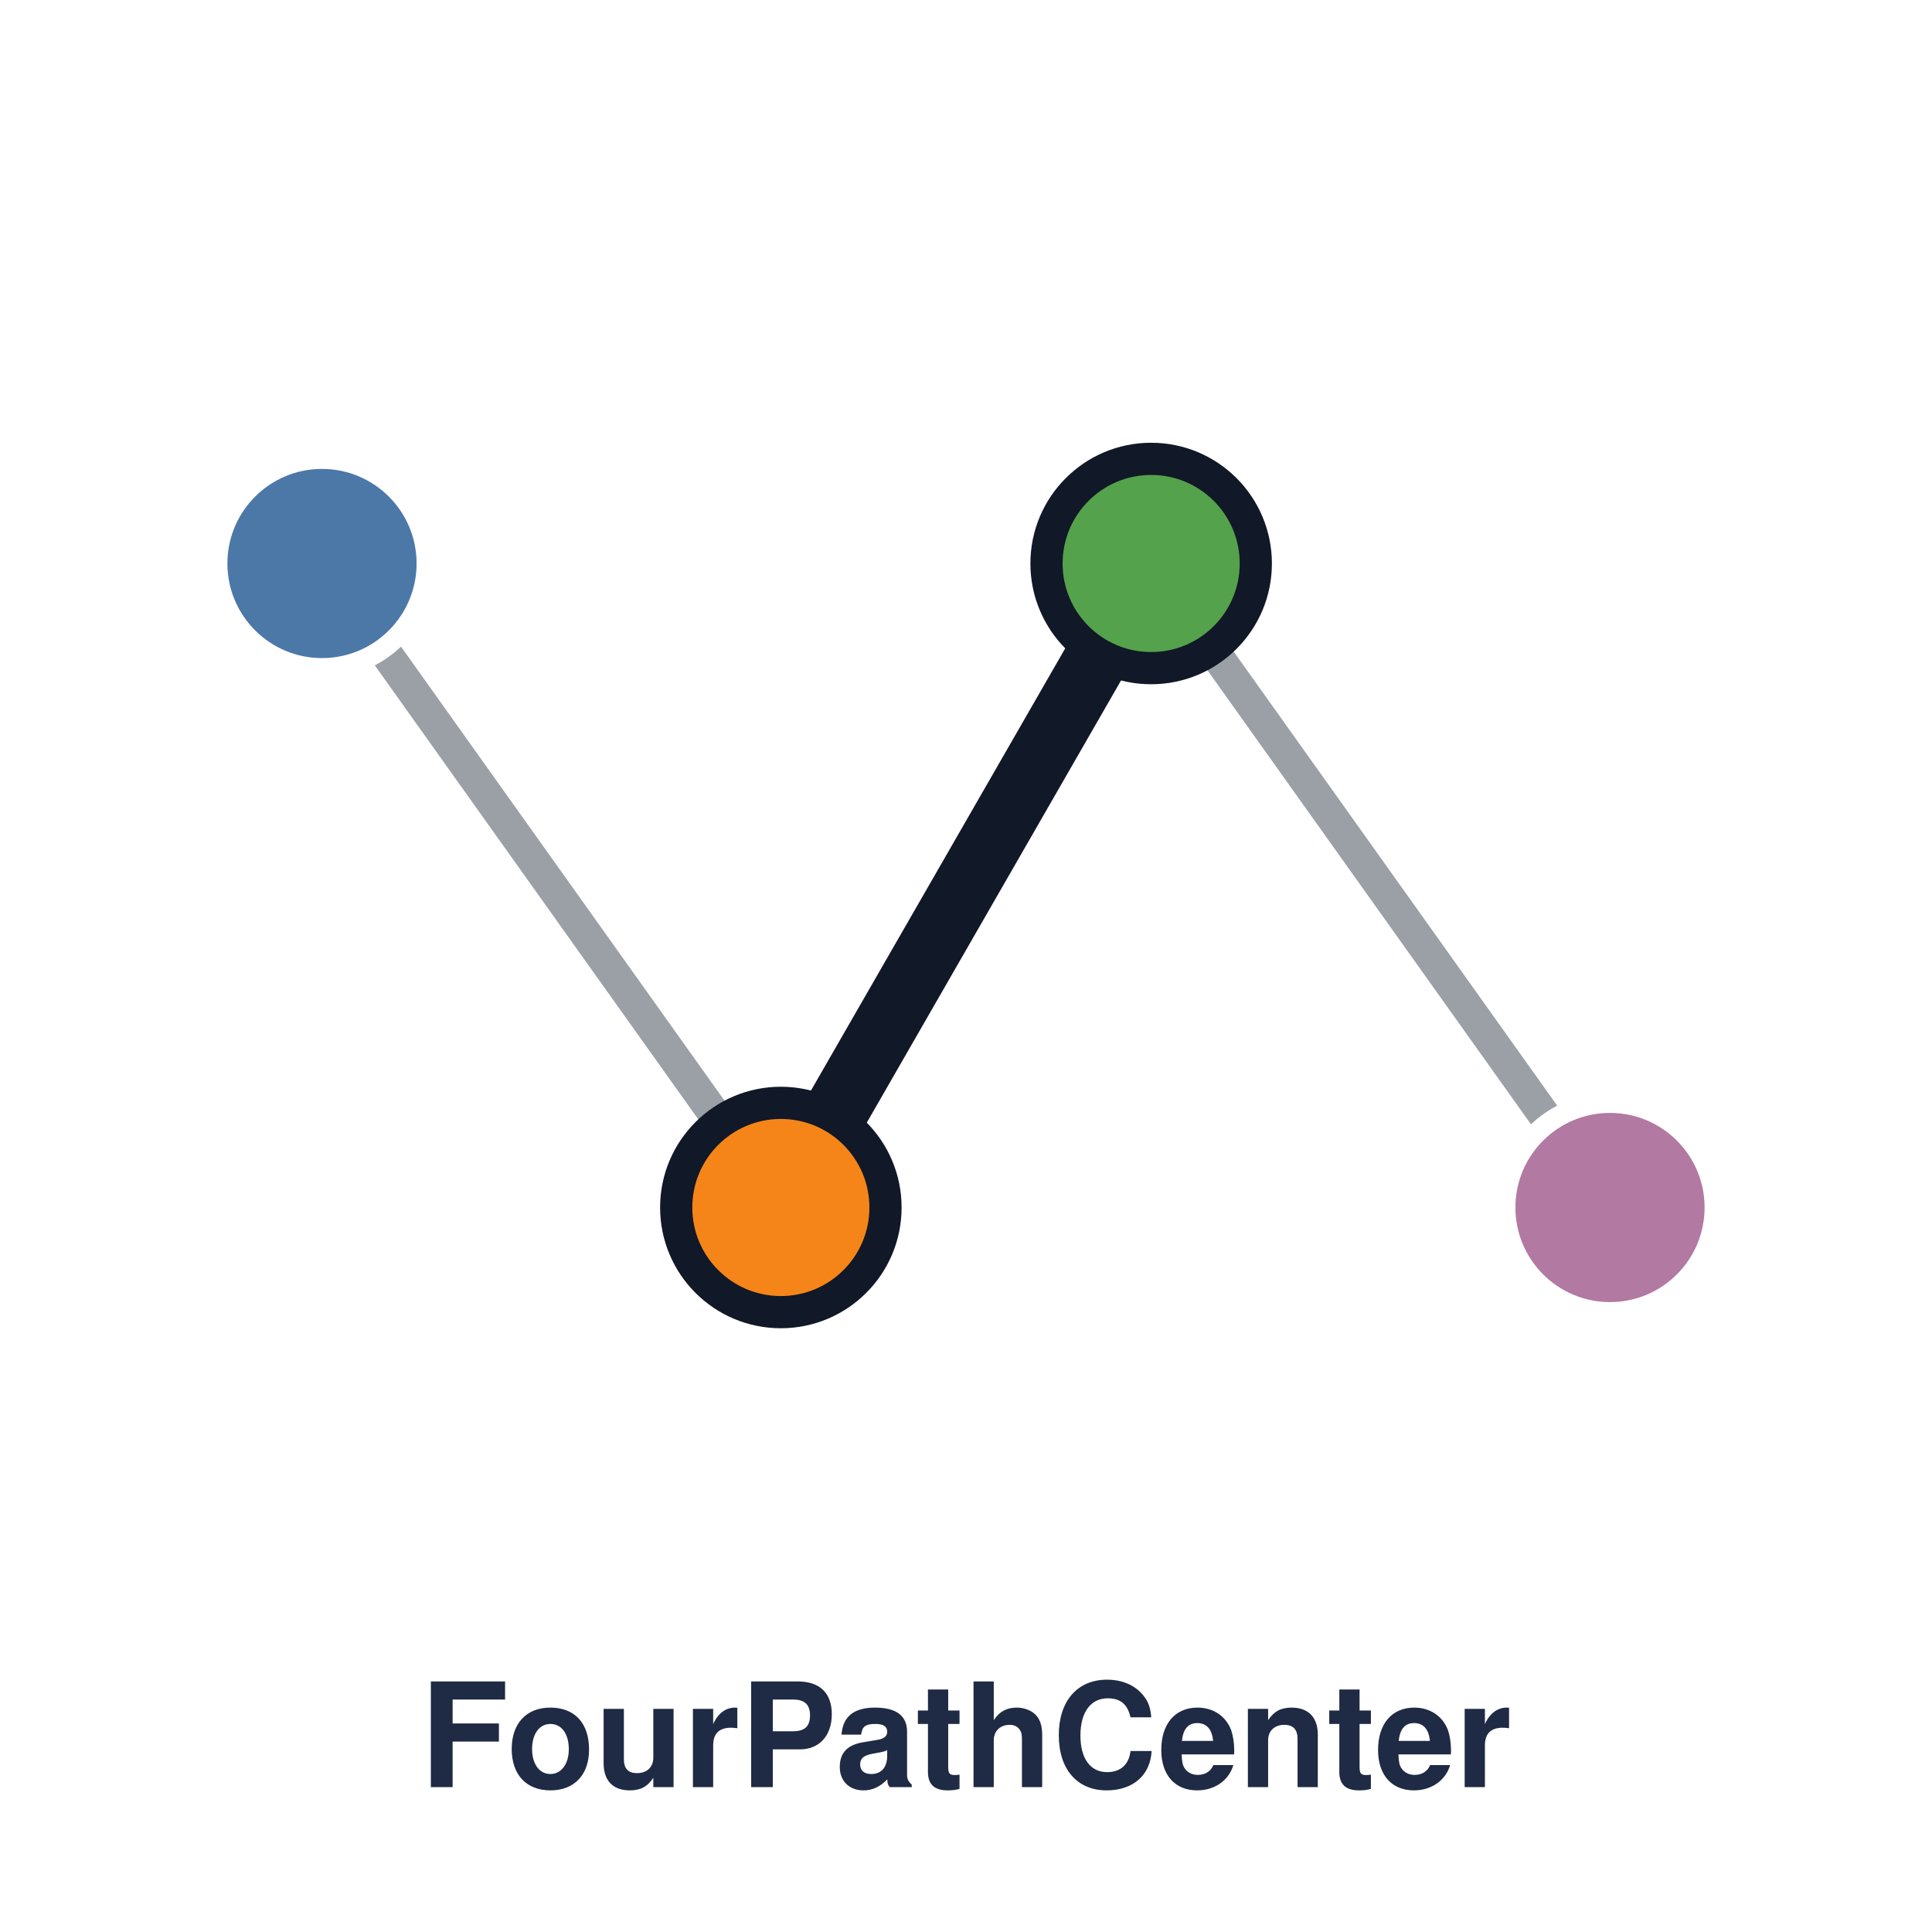
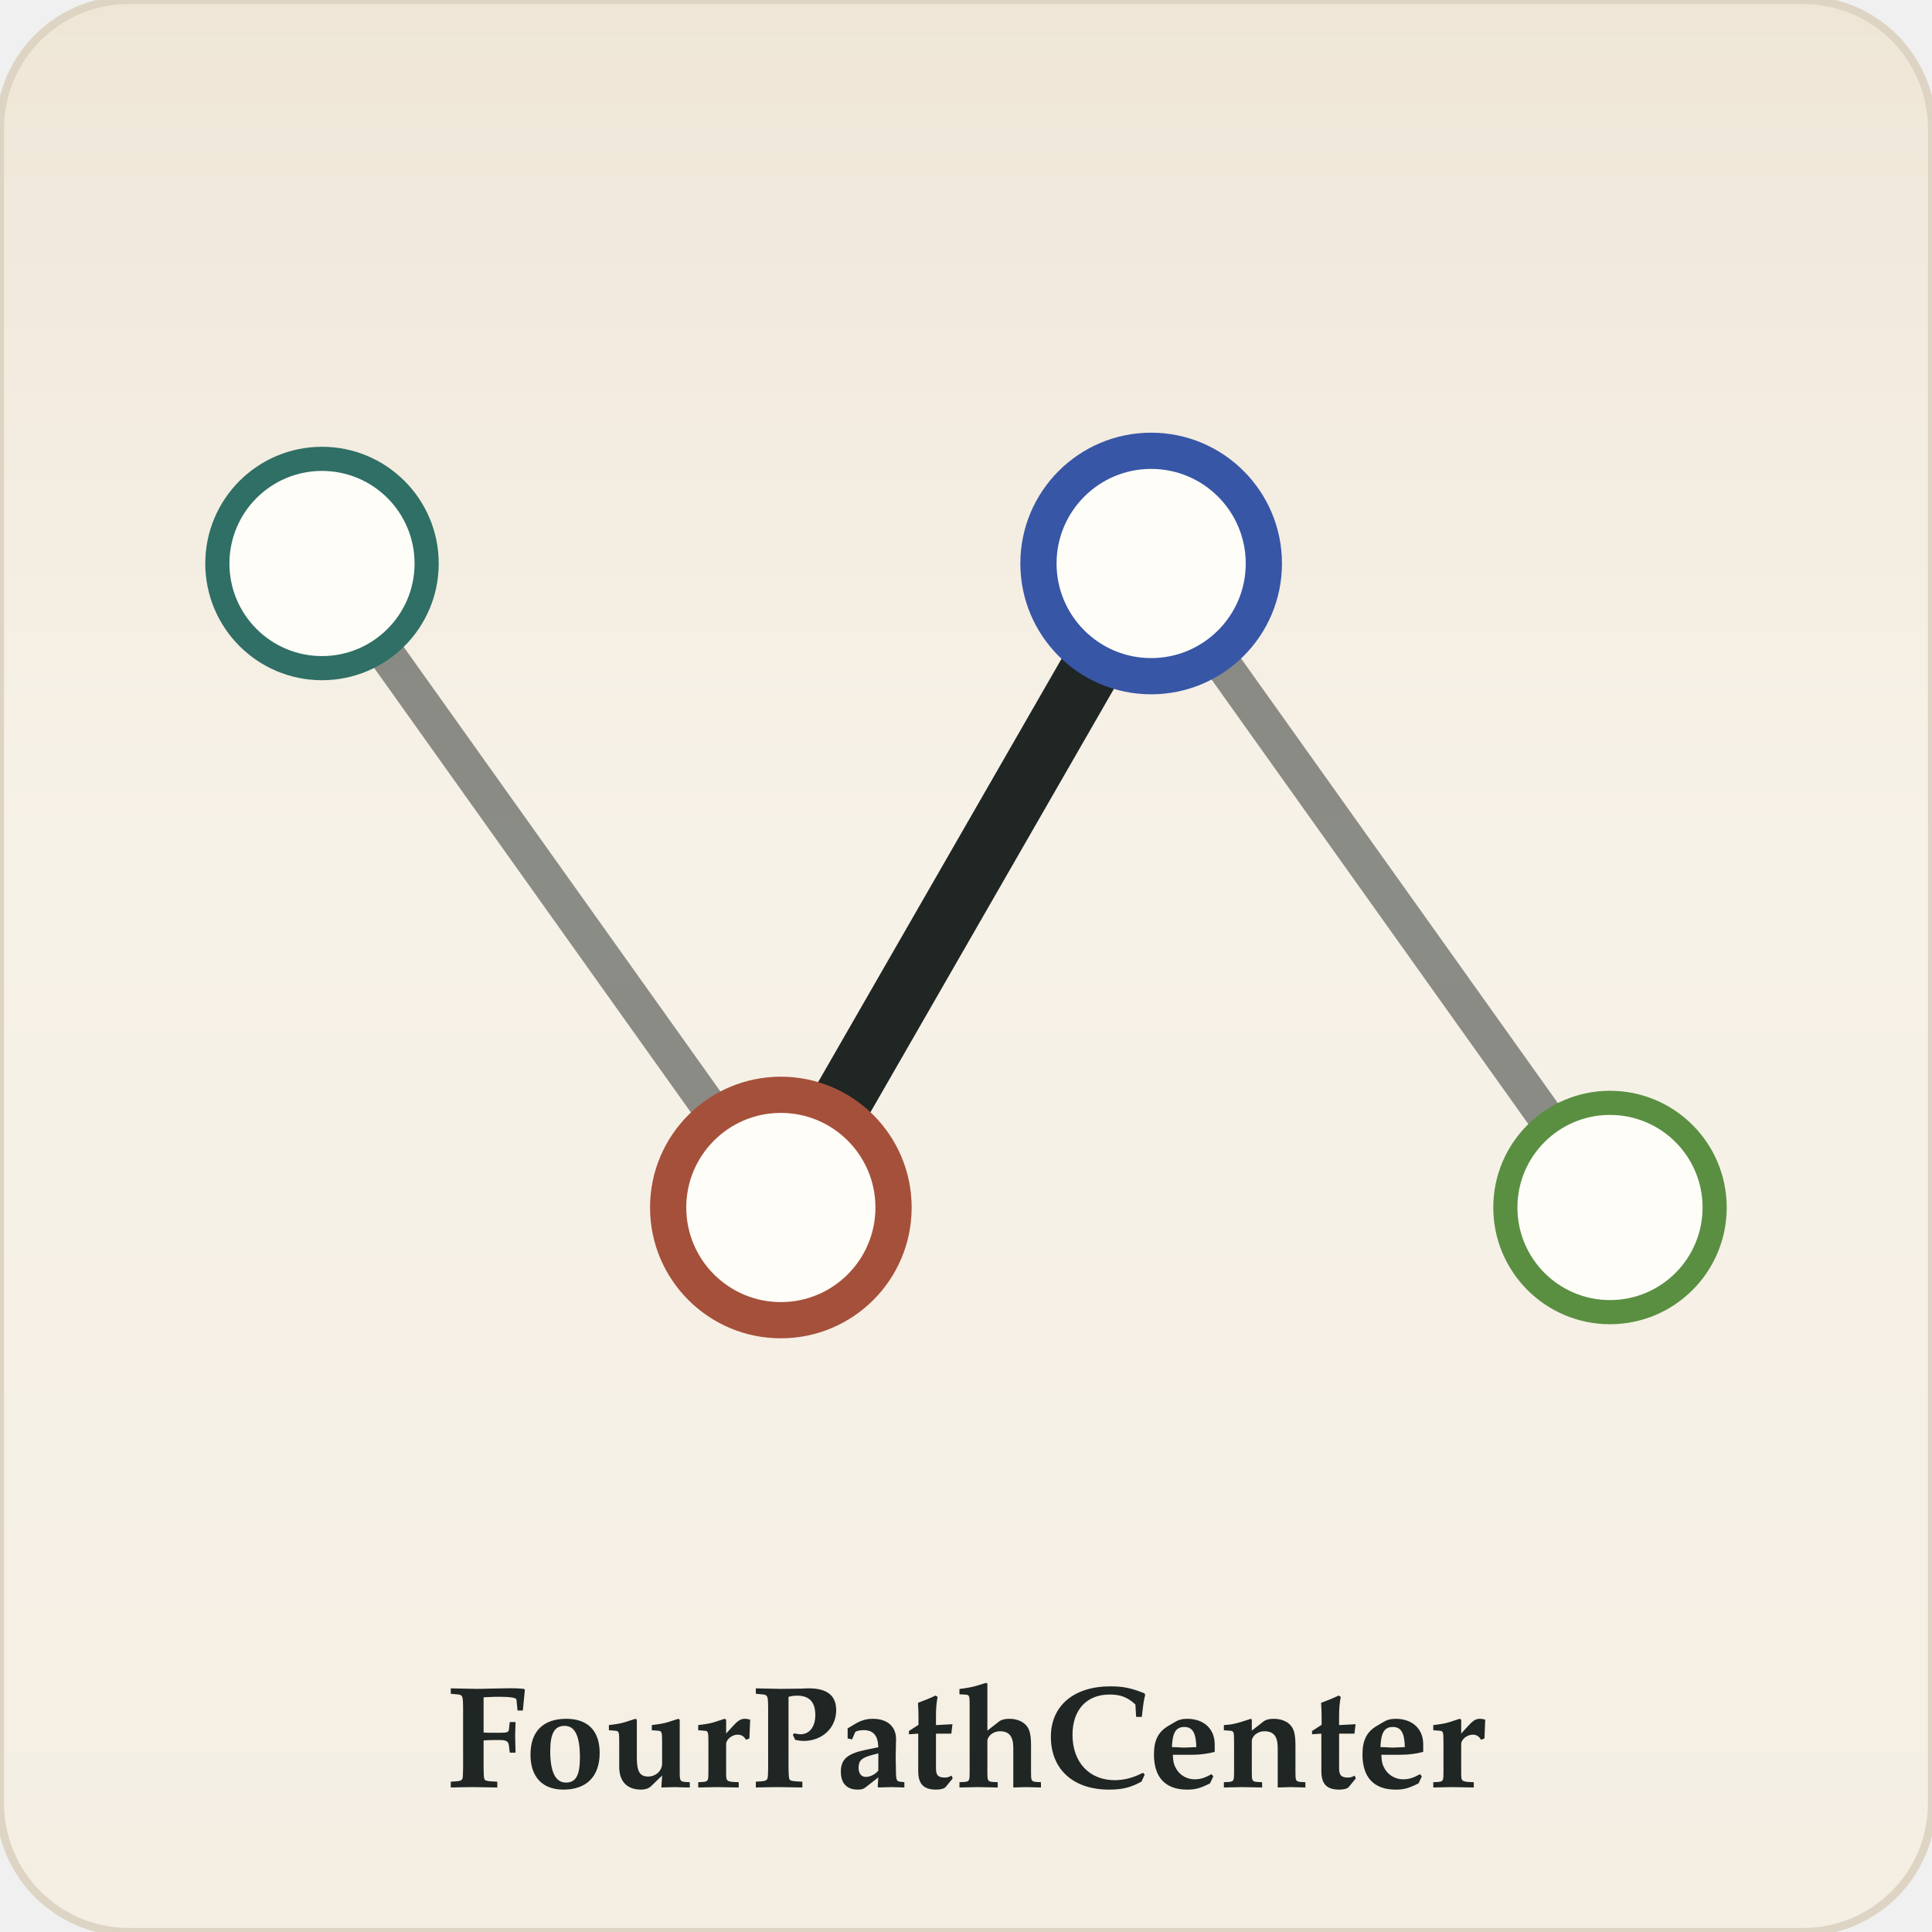
<svg xmlns="http://www.w3.org/2000/svg" viewBox="0 0 240 240" width="240" height="240" role="img" aria-label="FourPathCenter (orbit 3)">
-   <rect width="240" height="240" fill="#ffffff" />
-   <line x1="40.0" y1="70.0" x2="97.0" y2="150.0" stroke="#9aa0a6" stroke-width="4" stroke-linecap="round" />
-   <line x1="143.0" y1="70.0" x2="200.0" y2="150.0" stroke="#9aa0a6" stroke-width="4" stroke-linecap="round" />
-   <line x1="97.0" y1="150.0" x2="143.0" y2="70.0" stroke="#111827" stroke-width="8" stroke-linecap="round" />
-   <circle cx="40.0" cy="70.0" r="13" fill="#4c78a8" stroke="#ffffff" stroke-width="2.5" />
-   <circle cx="97.0" cy="150.0" r="13" fill="#f58518" stroke="#111827" stroke-width="4" />
-   <circle cx="143.0" cy="70.0" r="13" fill="#54a24b" stroke="#111827" stroke-width="4" />
-   <circle cx="200.0" cy="150.0" r="13" fill="#b279a2" stroke="#ffffff" stroke-width="2.5" />
-   <text x="120.0" y="222" text-anchor="middle" font-family="Segoe UI, Helvetica, Arial, sans-serif" font-size="18" font-weight="600" fill="#1f2a44">FourPathCenter</text>
+   <defs>
+     <linearGradient id="paper" x1="0" y1="0" x2="0" y2="240" gradientUnits="userSpaceOnUse">
+       <stop offset="0" stop-color="#efe6d7" />
+       <stop offset="0.44" stop-color="#f7f2e8" />
+       <stop offset="1" stop-color="#f4eee3" />
+     </linearGradient>
+   </defs>
+   <rect width="240" height="240" rx="16" fill="url(#paper)" stroke="#ddd4c3" stroke-width="1" />
+   <line x1="40.0" y1="70.0" x2="97.0" y2="150.0" stroke="#1f2624" stroke-opacity="0.5" stroke-width="4.5" stroke-linecap="round" />
+   <line x1="143.0" y1="70.0" x2="200.0" y2="150.0" stroke="#1f2624" stroke-opacity="0.5" stroke-width="4.5" stroke-linecap="round" />
+   <line x1="97.0" y1="150.0" x2="143.0" y2="70.0" stroke="#1f2624" stroke-width="7.5" stroke-linecap="round" />
+   <circle cx="40.0" cy="70.0" r="13" fill="#fffdf8" stroke="#2f6f65" stroke-width="3.0" />
+   <circle cx="97.0" cy="150.0" r="14" fill="#fffdf8" stroke="#a5503a" stroke-width="4.5" />
+   <circle cx="143.0" cy="70.0" r="14" fill="#fffdf8" stroke="#3856a6" stroke-width="4.5" />
+   <circle cx="200.0" cy="150.0" r="13" fill="#fffdf8" stroke="#5a8f42" stroke-width="3.0" />
+   <text x="120.0" y="222" text-anchor="middle" font-family="Iowan Old Style, Palatino Linotype, Book Antiqua, Georgia, serif" font-size="18" font-weight="600" fill="#1f2624">FourPathCenter</text>
</svg>
